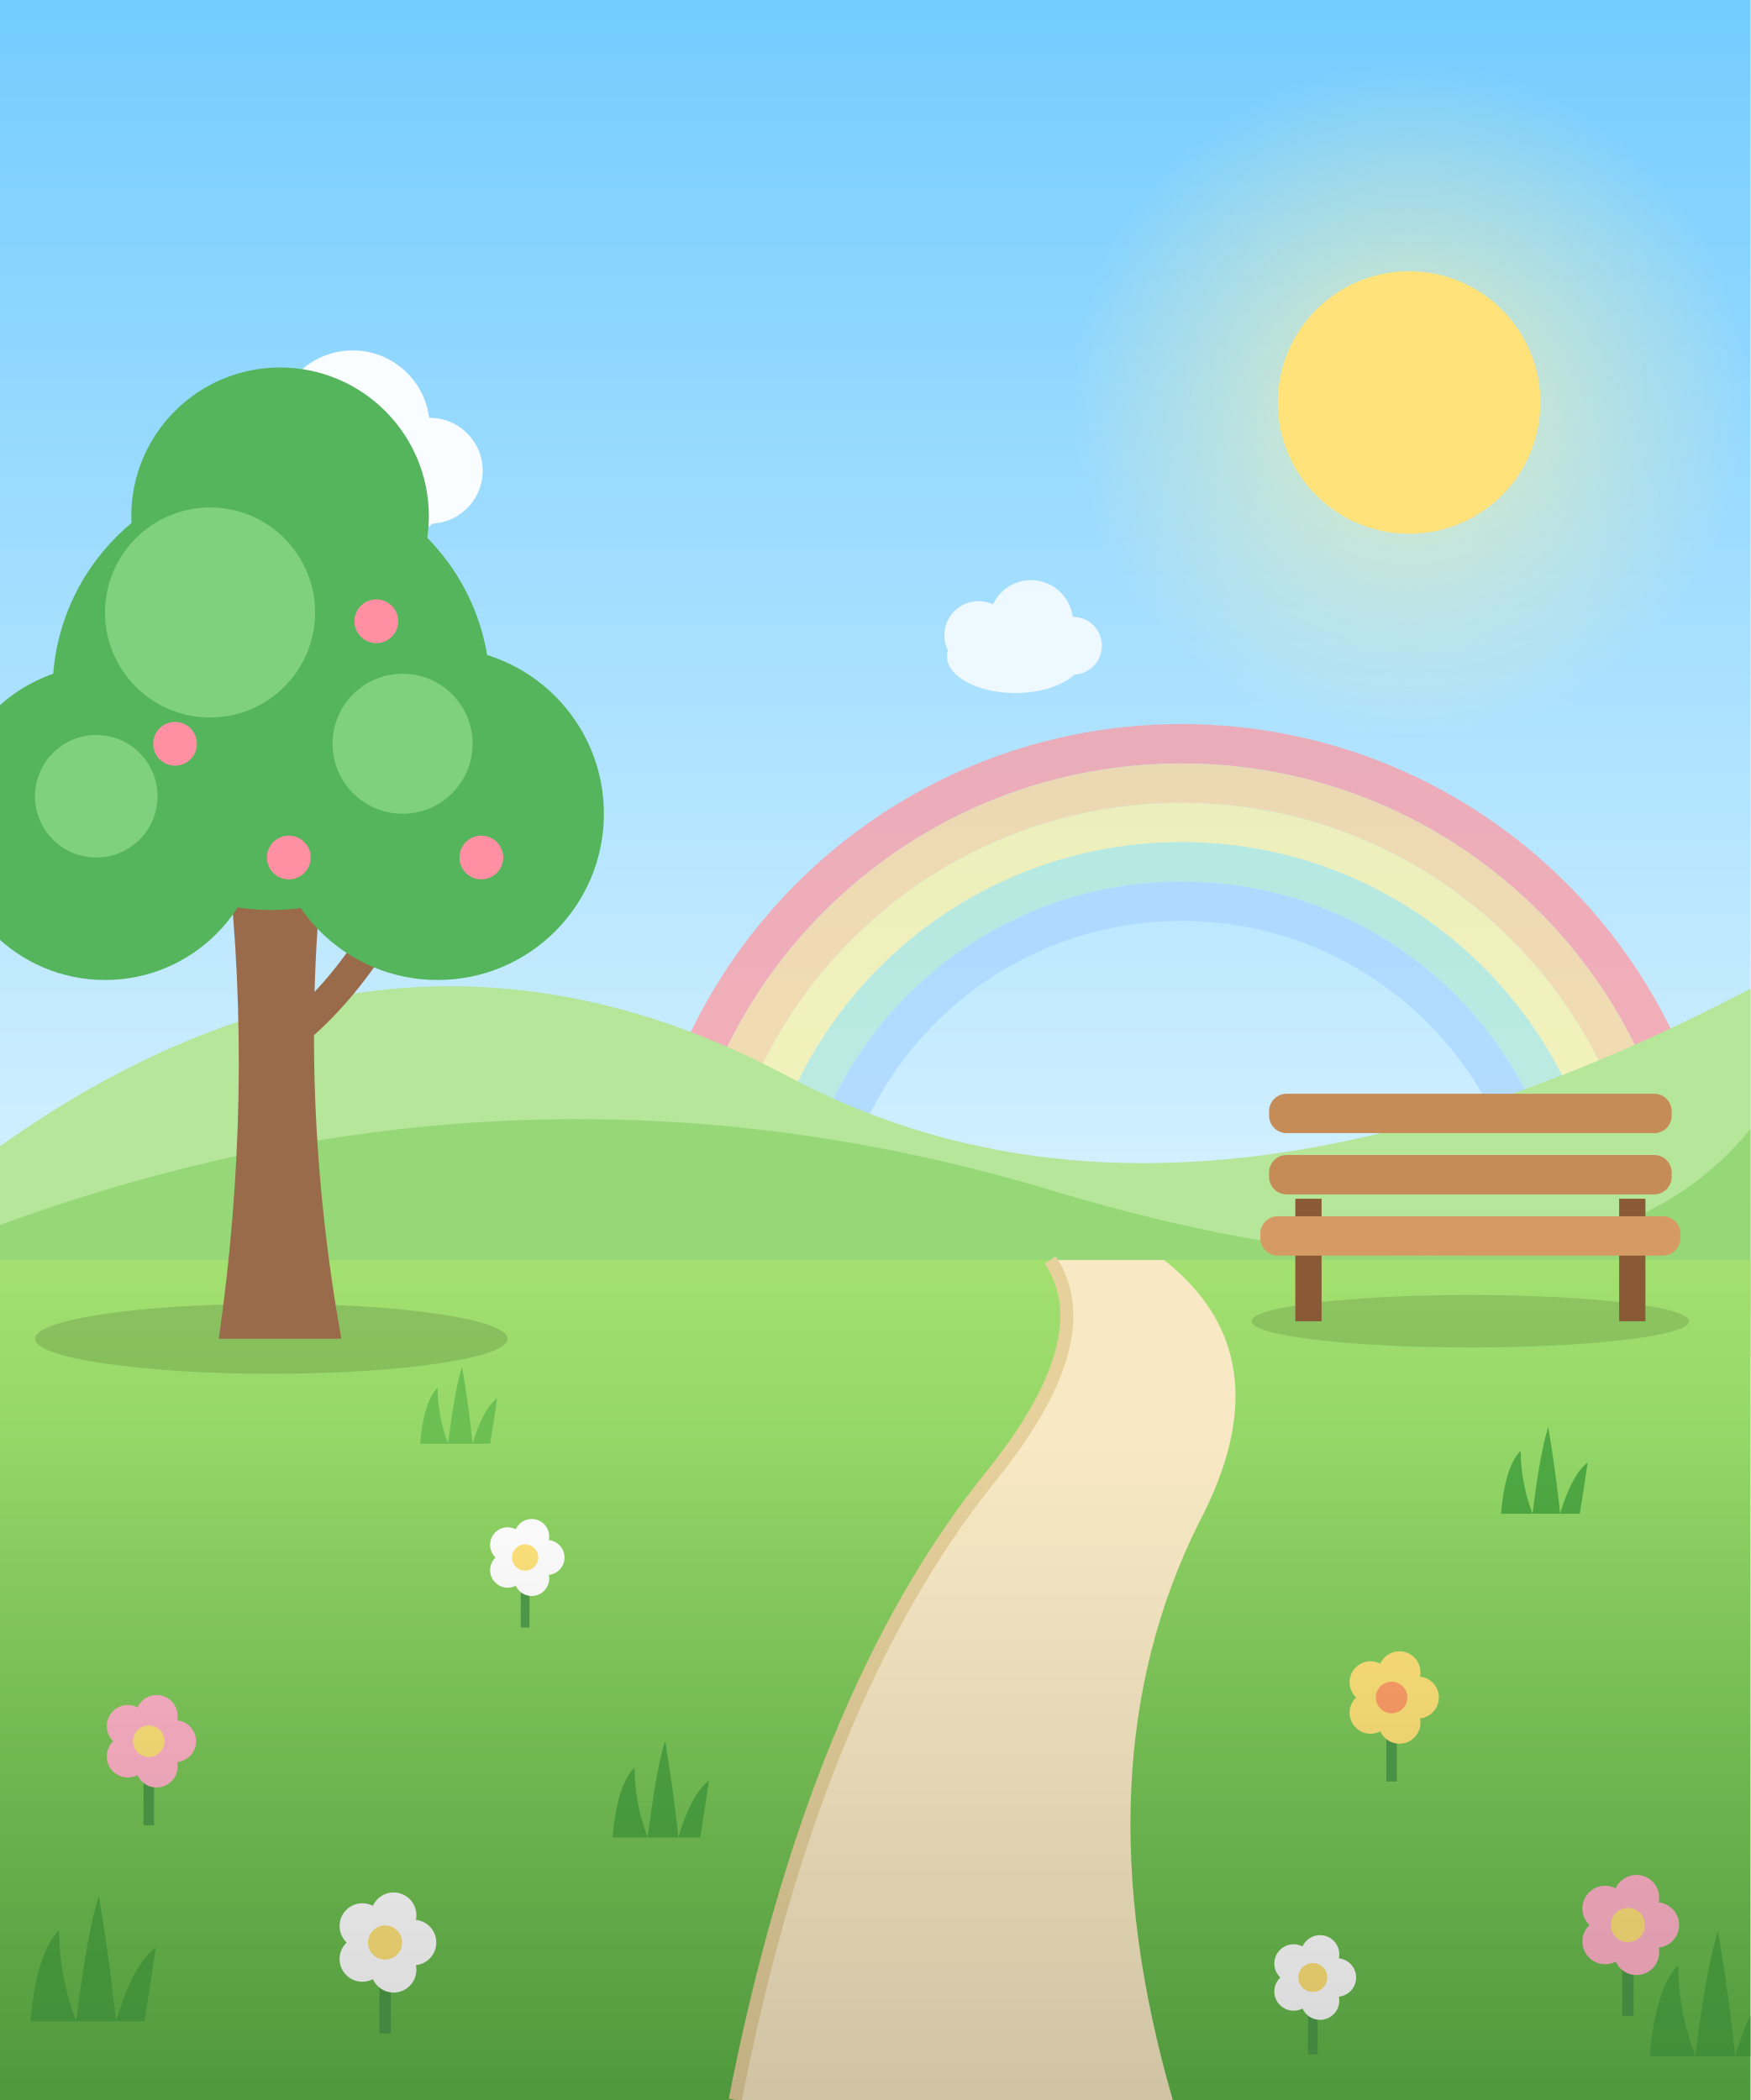
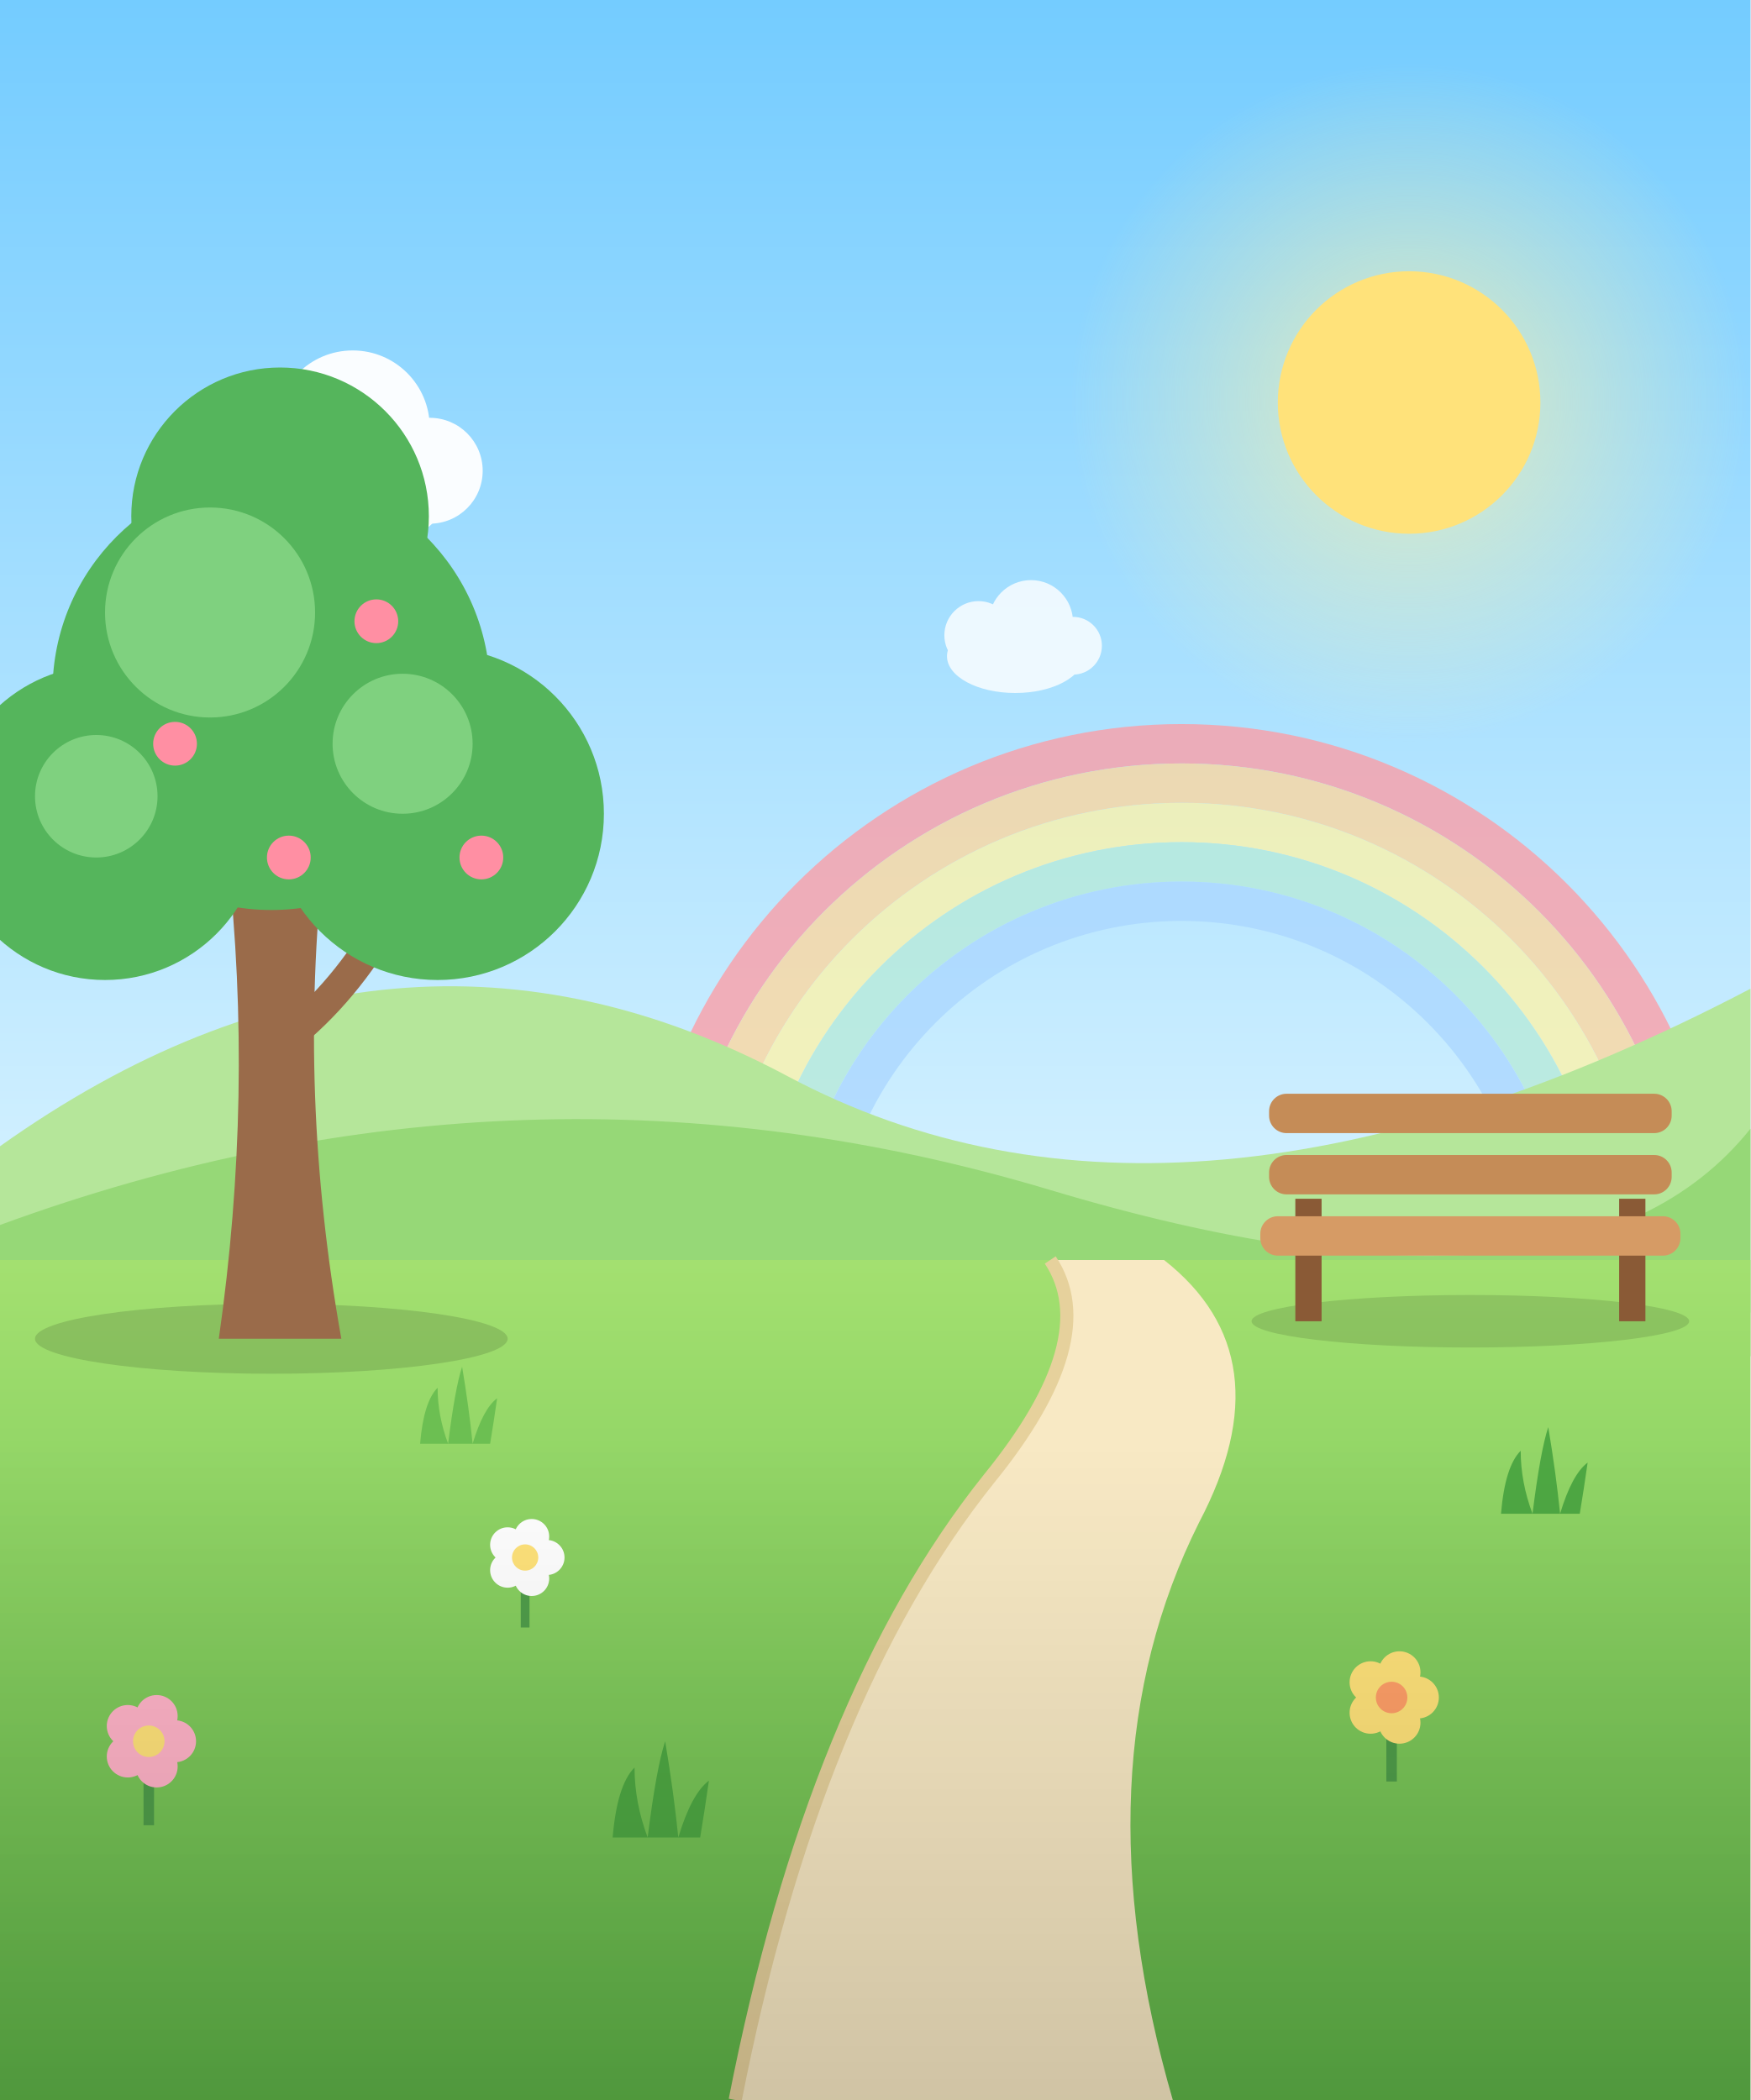
<svg xmlns="http://www.w3.org/2000/svg" viewBox="0 0 400 480" width="400" height="480" preserveAspectRatio="xMidYMax slice">
  <defs>
    <linearGradient id="vg" x1="0" y1="0" x2="0" y2="1">
      <stop offset="0" stop-color="#000" stop-opacity="0" />
      <stop offset="1" stop-color="#000" stop-opacity="0.16" />
    </linearGradient>
    <linearGradient id="w" x1="0" y1="0" x2="0" y2="1">
      <stop offset="0" stop-color="#74ccff" />
      <stop offset="1" stop-color="#dcf4ff" />
    </linearGradient>
    <linearGradient id="f" x1="0" y1="0" x2="0" y2="1">
      <stop offset="0" stop-color="#a3e070" />
      <stop offset="1" stop-color="#5fb548" />
    </linearGradient>
    <radialGradient id="g" cx="0.5" cy="0.5" r="0.5">
      <stop offset="0" stop-color="#fff3a6" stop-opacity="0.7" />
      <stop offset="1" stop-color="#fff3a6" stop-opacity="0" />
    </radialGradient>
  </defs>
  <rect width="400" height="300" fill="url(#w)" />
  <circle cx="322" cy="92" r="78" fill="url(#g)" />
  <circle cx="322" cy="92" r="30" fill="#ffe27a" />
  <g transform="translate(74 112) scale(1.1)" fill="#fff" opacity="0.95">
    <ellipse cx="0" cy="0" rx="26" ry="14" />
    <circle cx="-14" cy="-8" r="13" />
    <circle cx="6" cy="-13" r="16" />
    <circle cx="22" cy="-4" r="11" />
  </g>
  <g transform="translate(232 150) scale(0.6)" fill="#fff" opacity="0.8">
    <ellipse cx="0" cy="0" rx="26" ry="14" />
    <circle cx="-14" cy="-8" r="13" />
    <circle cx="6" cy="-13" r="16" />
    <circle cx="22" cy="-4" r="11" />
  </g>
  <g fill="none" stroke-width="9" opacity=".75">
    <path d="M150 290 a120 120 0 0 1 240 0" stroke="#ff9aa2" />
    <path d="M159 290 a111 111 0 0 1 222 0" stroke="#ffd59a" />
    <path d="M168 290 a102 102 0 0 1 204 0" stroke="#fff3a6" />
    <path d="M177 290 a93 93 0 0 1 186 0" stroke="#b5ead7" />
    <path d="M186 290 a84 84 0 0 1 168 0" stroke="#a9d6ff" />
  </g>
  <path d="M0 262 Q90 198 180 246 T400 226 V300 H0Z" fill="#b5e69a" />
  <path d="M0 280 Q120 236 240 272 T400 258 V310 H0Z" fill="#96d877" />
  <rect y="288" width="400" height="192" fill="url(#f)" />
  <path d="M168 480 Q186 388 226 338 Q252 306 240 288 L266 288 Q294 310 274 348 Q246 404 268 480Z" fill="#f8e9c4" />
  <path d="M168 480 Q186 388 226 338 Q252 306 240 288" stroke="#e6d19c" stroke-width="3" fill="none" />
  <g transform="translate(336 268)">
    <ellipse cx="0" cy="34" rx="50" ry="6" fill="#000" opacity=".12" />
    <rect x="-40" y="6" width="6" height="28" fill="#8a5a36" />
    <rect x="34" y="6" width="6" height="28" fill="#8a5a36" />
    <rect x="-46" y="-18" width="92" height="9" rx="4" fill="#c58c57" />
    <rect x="-46" y="-4" width="92" height="9" rx="4" fill="#c58c57" />
    <rect x="-48" y="10" width="96" height="9" rx="4" fill="#d69b65" />
  </g>
  <ellipse cx="62" cy="306" rx="54" ry="8" fill="#000" opacity=".13" />
  <path d="M50 306 Q58 250 52 196 h22 Q68 250 78 306Z" fill="#9a6b4a" />
  <path d="M62 240 q14 -10 24 -26" stroke="#9a6b4a" stroke-width="7" fill="none" stroke-linecap="round" />
  <g fill="#55b55c">
    <circle cx="62" cy="158" r="50" />
    <circle cx="24" cy="188" r="36" />
    <circle cx="100" cy="186" r="38" />
    <circle cx="64" cy="118" r="34" />
  </g>
  <g fill="#7fd17f">
    <circle cx="48" cy="140" r="24" />
    <circle cx="92" cy="170" r="16" />
    <circle cx="22" cy="182" r="14" />
  </g>
  <g fill="#ff8fa3">
    <circle cx="40" cy="170" r="5" />
    <circle cx="86" cy="142" r="5" />
    <circle cx="110" cy="196" r="5" />
    <circle cx="66" cy="196" r="5" />
  </g>
  <g transform="translate(120 356) scale(1)">
    <rect x="-1" y="2" width="2" height="14" fill="#4f9d4a" />
    <g fill="#fff">
      <circle cx="5" cy="0" r="4" />
      <circle cx="1.5" cy="4.8" r="4" />
      <circle cx="-4" cy="2.9" r="4" />
      <circle cx="-4" cy="-2.9" r="4" />
      <circle cx="1.5" cy="-4.8" r="4" />
    </g>
    <circle r="3" fill="#ffe27a" />
  </g>
  <g transform="translate(34 398) scale(1.2)">
    <rect x="-1" y="2" width="2" height="14" fill="#4f9d4a" />
    <g fill="#ffb3c7">
      <circle cx="5" cy="0" r="4" />
      <circle cx="1.5" cy="4.8" r="4" />
      <circle cx="-4" cy="2.9" r="4" />
      <circle cx="-4" cy="-2.9" r="4" />
      <circle cx="1.5" cy="-4.8" r="4" />
    </g>
    <circle r="3" fill="#ffe27a" />
  </g>
-   <g transform="translate(88 444) scale(1.3)">
-     <rect x="-1" y="2" width="2" height="14" fill="#4f9d4a" />
-     <g fill="#fff">
-       <circle cx="5" cy="0" r="4" />
-       <circle cx="1.5" cy="4.8" r="4" />
-       <circle cx="-4" cy="2.9" r="4" />
-       <circle cx="-4" cy="-2.9" r="4" />
-       <circle cx="1.5" cy="-4.8" r="4" />
-     </g>
-     <circle r="3" fill="#ffe27a" />
-   </g>
  <g transform="translate(318 388) scale(1.2)">
    <rect x="-1" y="2" width="2" height="14" fill="#4f9d4a" />
    <g fill="#ffe27a">
      <circle cx="5" cy="0" r="4" />
      <circle cx="1.5" cy="4.8" r="4" />
      <circle cx="-4" cy="2.9" r="4" />
      <circle cx="-4" cy="-2.9" r="4" />
      <circle cx="1.5" cy="-4.8" r="4" />
    </g>
    <circle r="3" fill="#ff9f68" />
  </g>
-   <g transform="translate(372 440) scale(1.3)">
-     <rect x="-1" y="2" width="2" height="14" fill="#4f9d4a" />
-     <g fill="#ffb3c7">
-       <circle cx="5" cy="0" r="4" />
-       <circle cx="1.5" cy="4.8" r="4" />
-       <circle cx="-4" cy="2.9" r="4" />
-       <circle cx="-4" cy="-2.9" r="4" />
-       <circle cx="1.5" cy="-4.8" r="4" />
-     </g>
-     <circle r="3" fill="#ffe27a" />
-   </g>
-   <g transform="translate(300 452) scale(1.1)">
-     <rect x="-1" y="2" width="2" height="14" fill="#4f9d4a" />
-     <g fill="#fff">
-       <circle cx="5" cy="0" r="4" />
-       <circle cx="1.5" cy="4.8" r="4" />
-       <circle cx="-4" cy="2.9" r="4" />
-       <circle cx="-4" cy="-2.9" r="4" />
-       <circle cx="1.5" cy="-4.8" r="4" />
-     </g>
-     <circle r="3" fill="#ffe27a" />
-   </g>
  <path transform="translate(150 420) scale(1)" d="M-10 0 Q-9 -12 -5 -16 Q-5 -8 -2 0 Q0 -16 2 -22 Q4 -10 5 0 Q8 -10 12 -13 Q11 -6 10 0Z" fill="#4ea843" />
-   <path transform="translate(20 462) scale(1.3)" d="M-10 0 Q-9 -12 -5 -16 Q-5 -8 -2 0 Q0 -16 2 -22 Q4 -10 5 0 Q8 -10 12 -13 Q11 -6 10 0Z" fill="#4ea843" />
  <path transform="translate(352 346) scale(0.9)" d="M-10 0 Q-9 -12 -5 -16 Q-5 -8 -2 0 Q0 -16 2 -22 Q4 -10 5 0 Q8 -10 12 -13 Q11 -6 10 0Z" fill="#4ea843" />
-   <path transform="translate(390 470) scale(1.3)" d="M-10 0 Q-9 -12 -5 -16 Q-5 -8 -2 0 Q0 -16 2 -22 Q4 -10 5 0 Q8 -10 12 -13 Q11 -6 10 0Z" fill="#4ea843" />
  <path transform="translate(104 330) scale(0.8)" d="M-10 0 Q-9 -12 -5 -16 Q-5 -8 -2 0 Q0 -16 2 -22 Q4 -10 5 0 Q8 -10 12 -13 Q11 -6 10 0Z" fill="#6cbf52" />
  <rect y="330" width="400" height="150" fill="url(#vg)" />
</svg>
